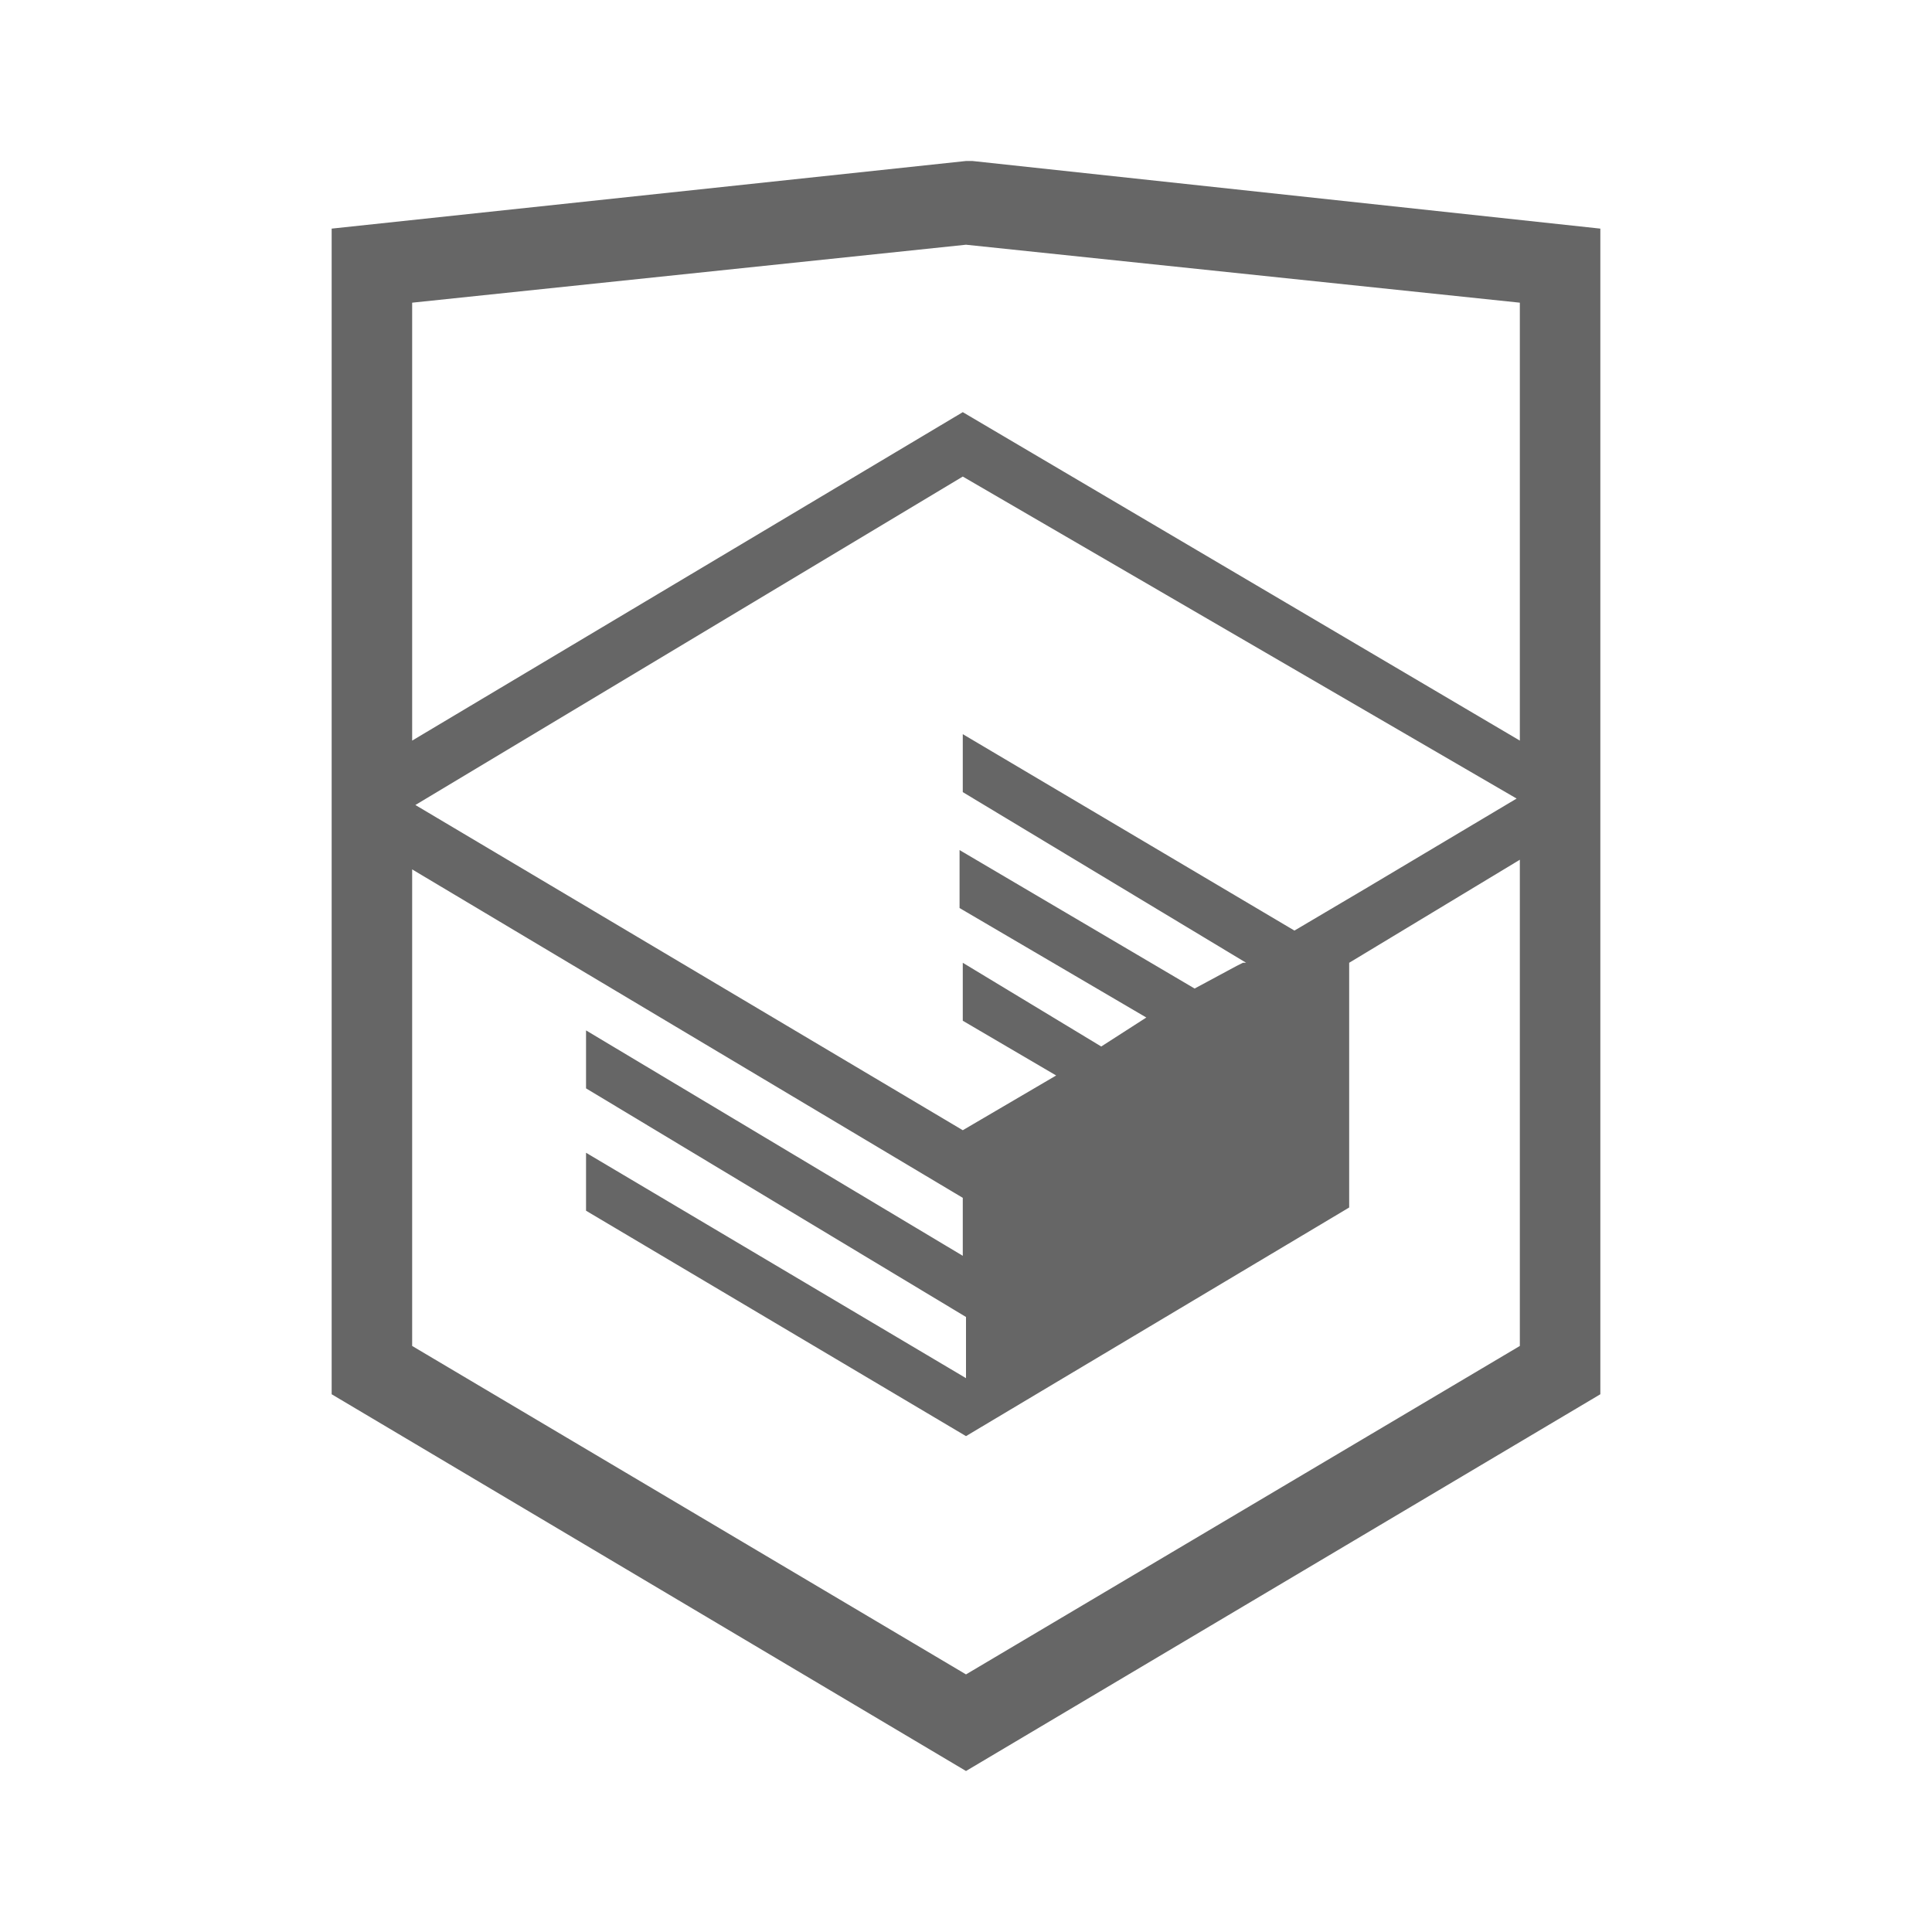
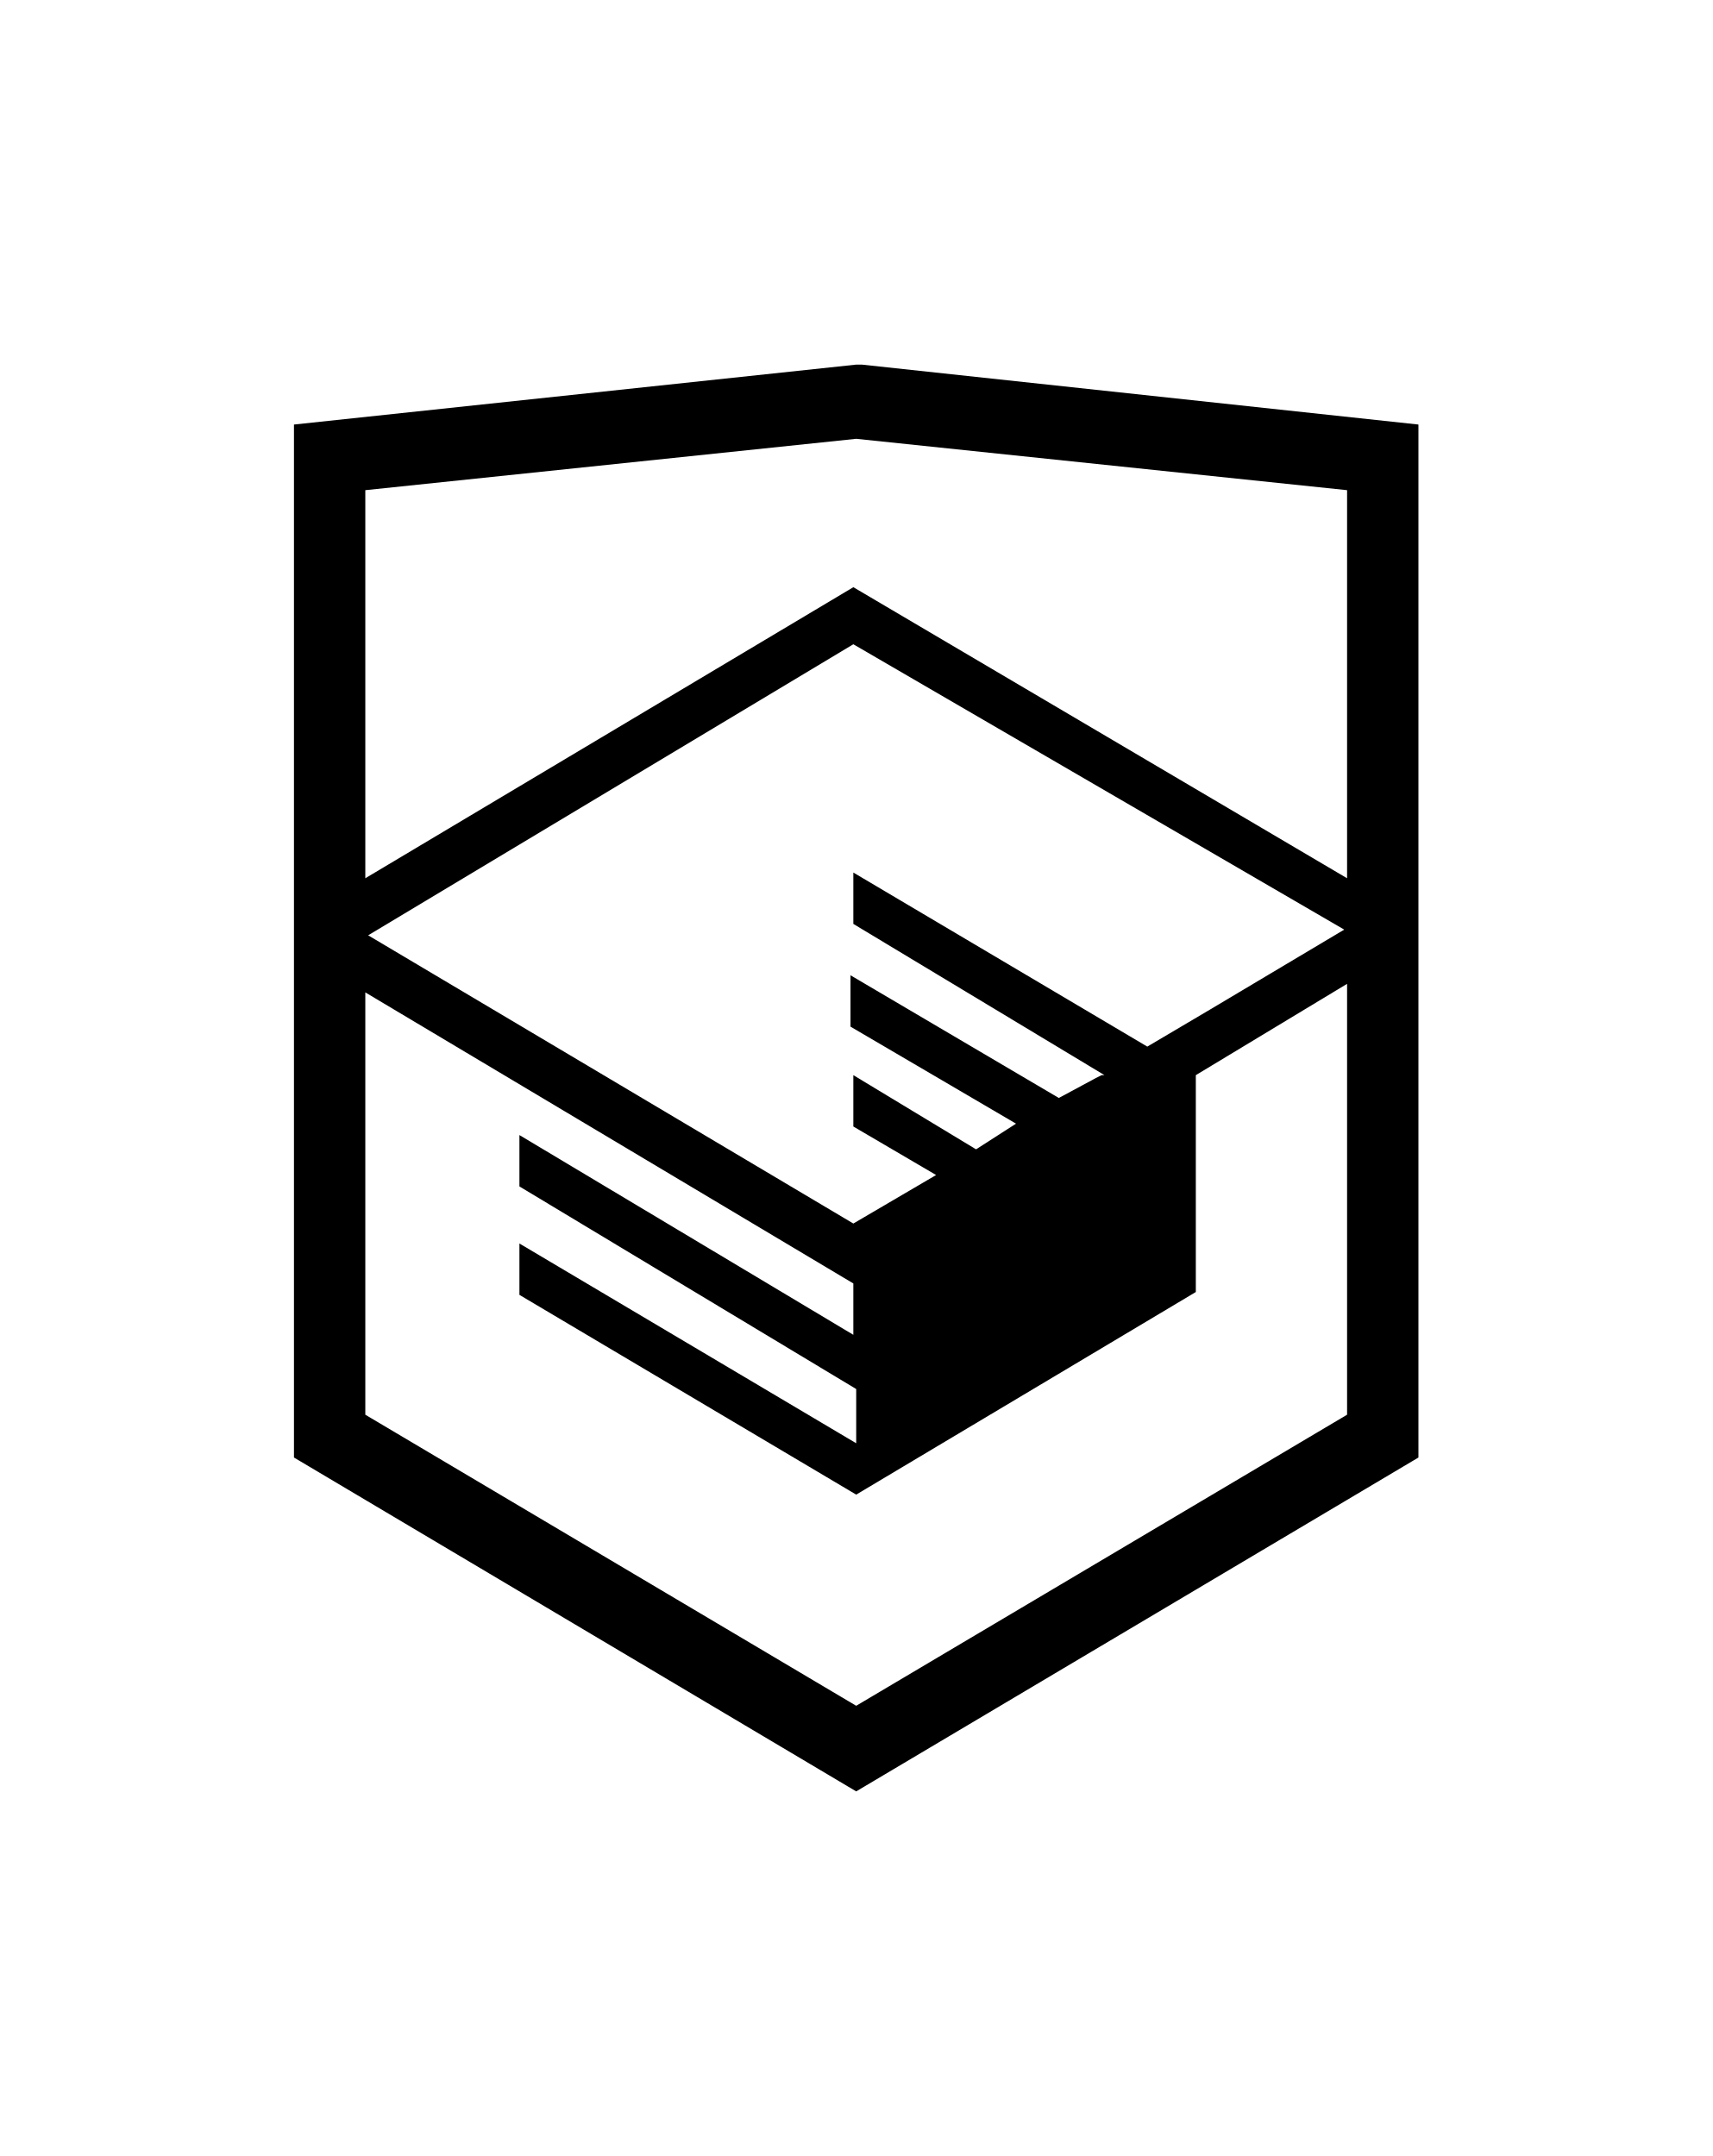
- <svg xmlns="http://www.w3.org/2000/svg" viewBox="0 0 60 60">
-   <path fill="#666666" width="27px" height="34px" d="M30.2 5h-.2l-19.7 2.1v36.2l19.7 11.7 19.7-11.7v-36.2l-19.5-2.1zm17 36.8l-17.2 10.2-17.2-10.2v-14.8l17.1 10.2v1.8l-11.7-7v1.8l11.8 7.1v1.9l-11.8-7v1.8l11.8 7 11.9-7.1v-7.6l5.3-3.2v15.1zm-.1-17l-4.7 2.8-2.2 1.3-10.3-6.1v1.8l8.8 5.3h-.1l-.2.1-1.3.7-7.3-4.3v1.8l5.8 3.4-1.4.9-4.3-2.6v1.8l2.9 1.7-2.9 1.7-17-10.1 17-10.2 17.2 10zm.1-1.8l-17.3-10.2-17.1 10.2v-13.6l17.2-1.8 17.2 1.8v13.6z" />
+ <svg xmlns="http://www.w3.org/2000/svg" viewBox="0 0 60 60" width="27px" height="34px">
+   <path width="27px" height="34px" d="M30.2 5h-.2l-19.7 2.1v36.2l19.7 11.7 19.7-11.7v-36.2l-19.5-2.1zm17 36.8l-17.2 10.2-17.2-10.2v-14.8l17.1 10.2v1.8l-11.7-7v1.8l11.8 7.1v1.9l-11.8-7v1.8l11.8 7 11.9-7.1v-7.6l5.3-3.2v15.1zm-.1-17l-4.7 2.8-2.2 1.3-10.3-6.1v1.8l8.8 5.3h-.1l-.2.1-1.3.7-7.3-4.3v1.8l5.8 3.4-1.4.9-4.3-2.6v1.8l2.9 1.7-2.9 1.7-17-10.1 17-10.2 17.2 10zm.1-1.8l-17.3-10.2-17.1 10.2v-13.6l17.2-1.8 17.2 1.8v13.6z" />
</svg>
